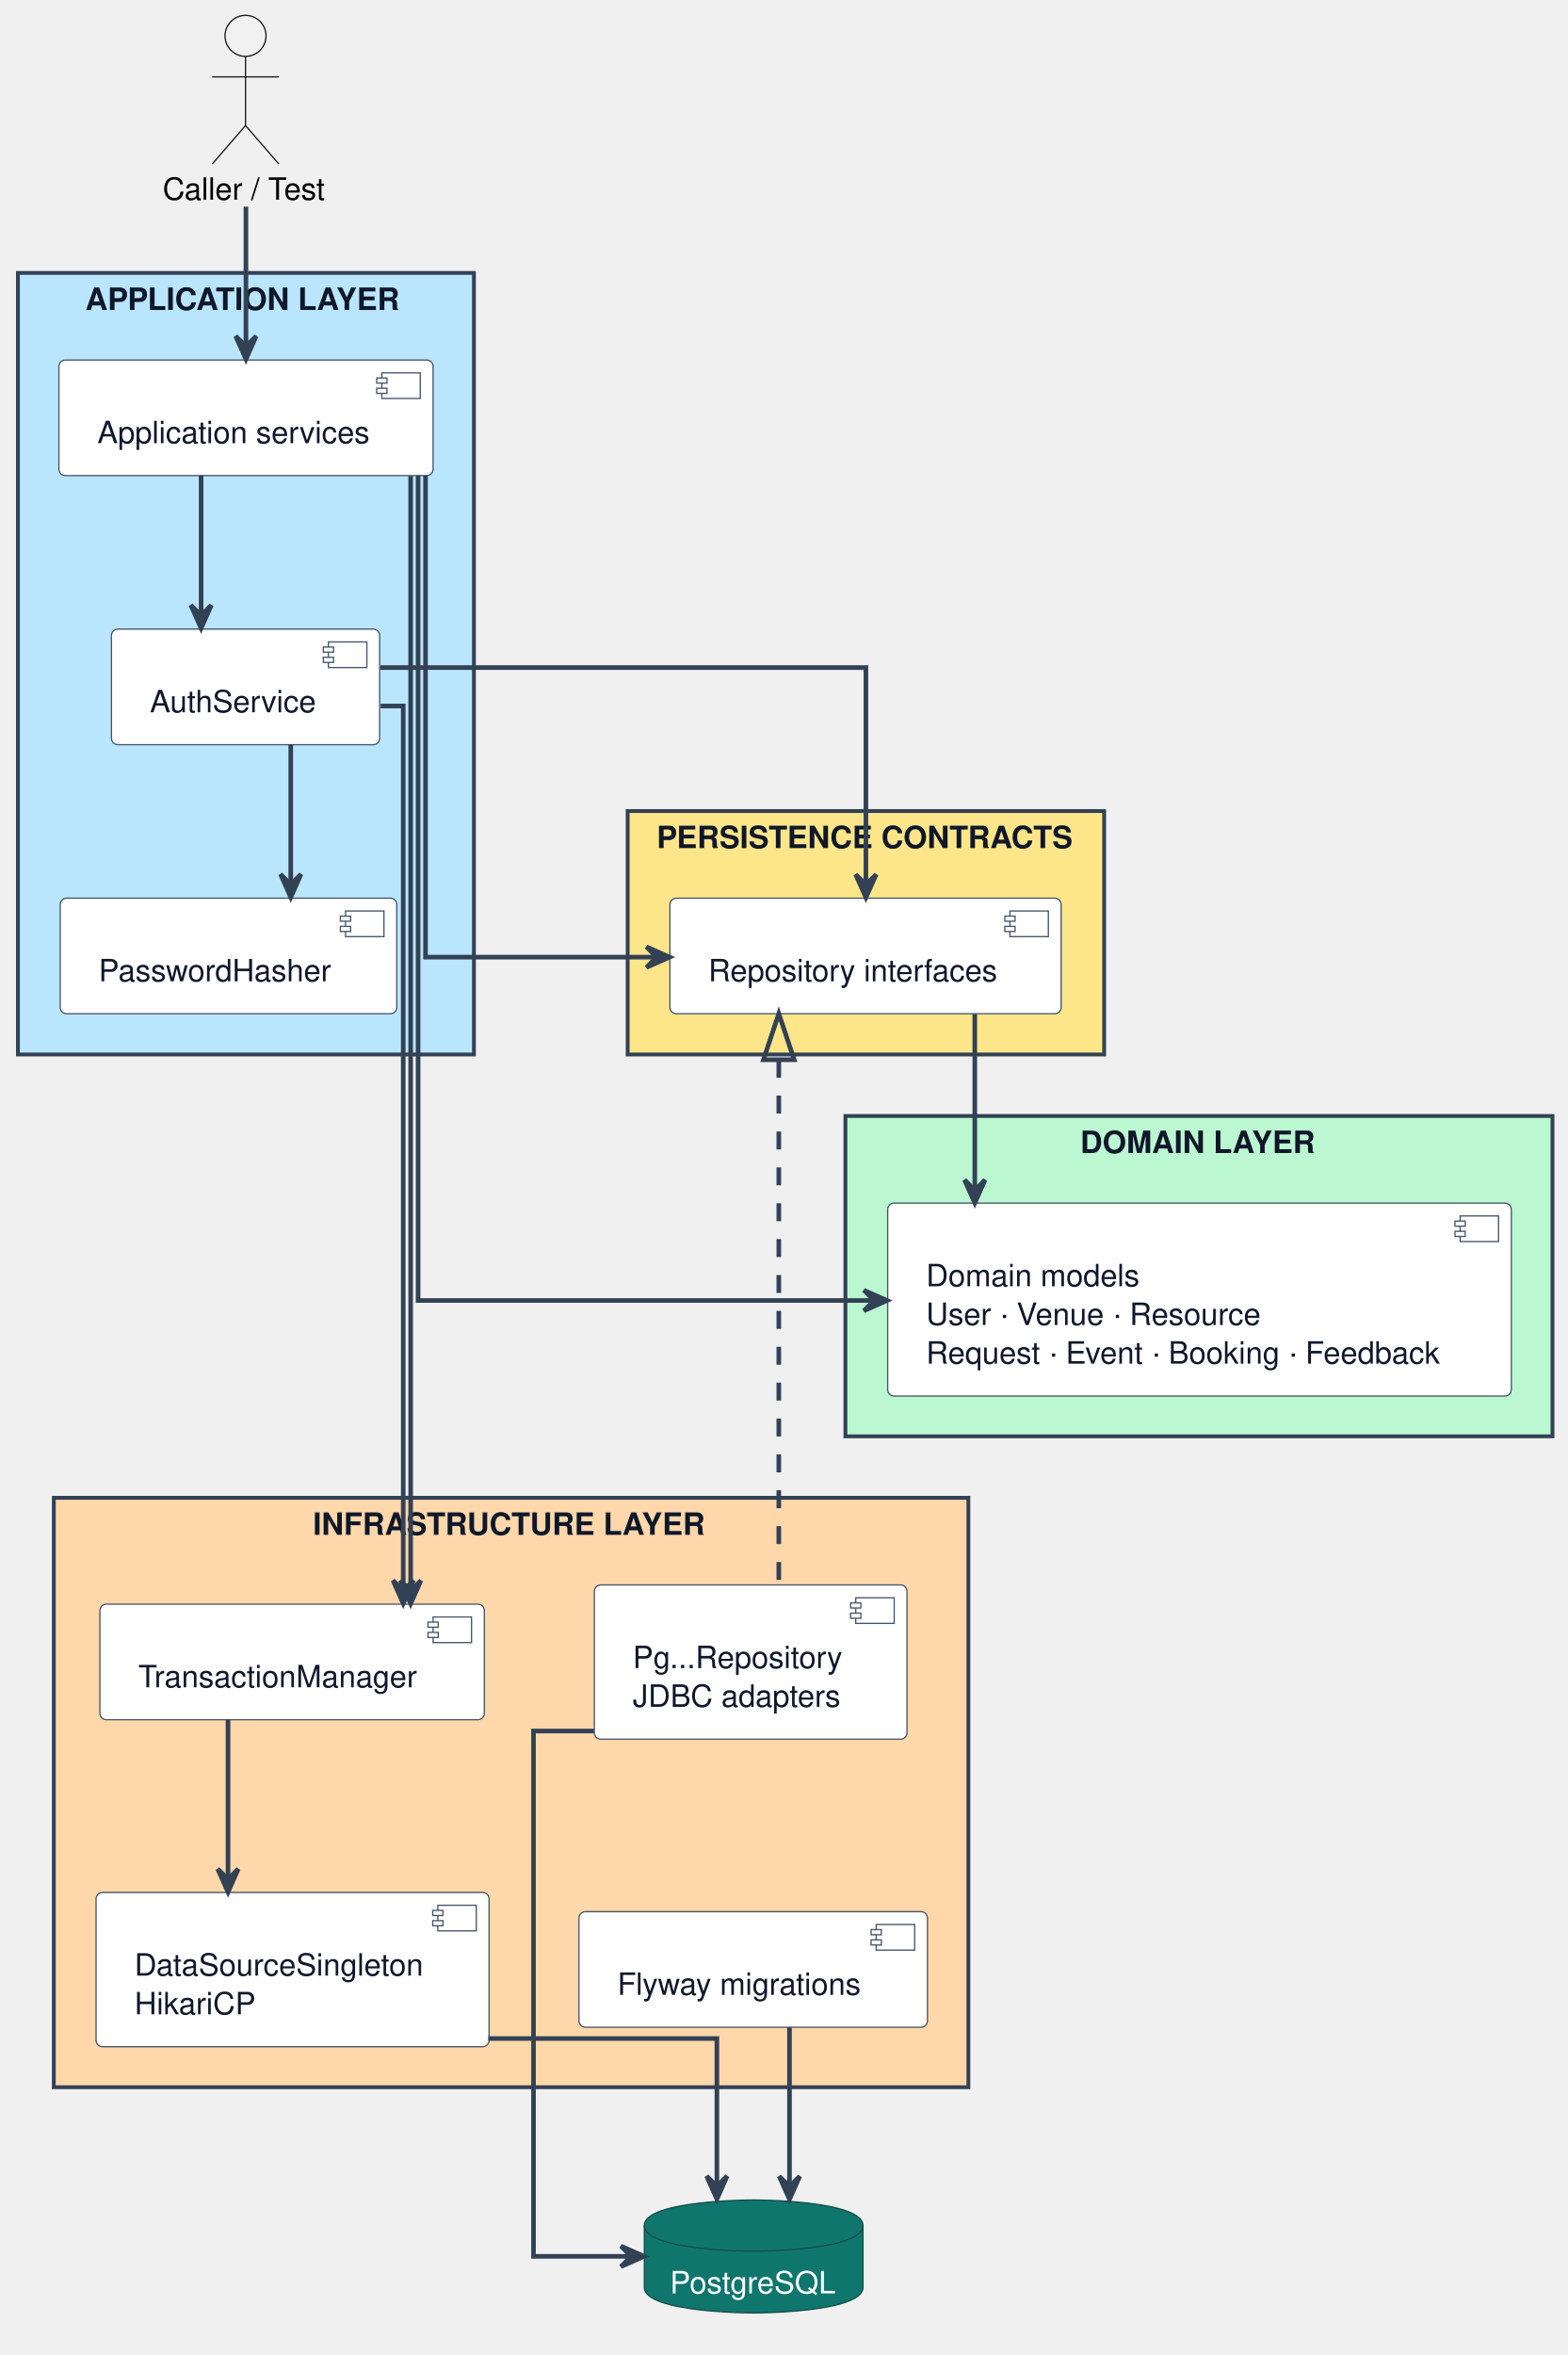
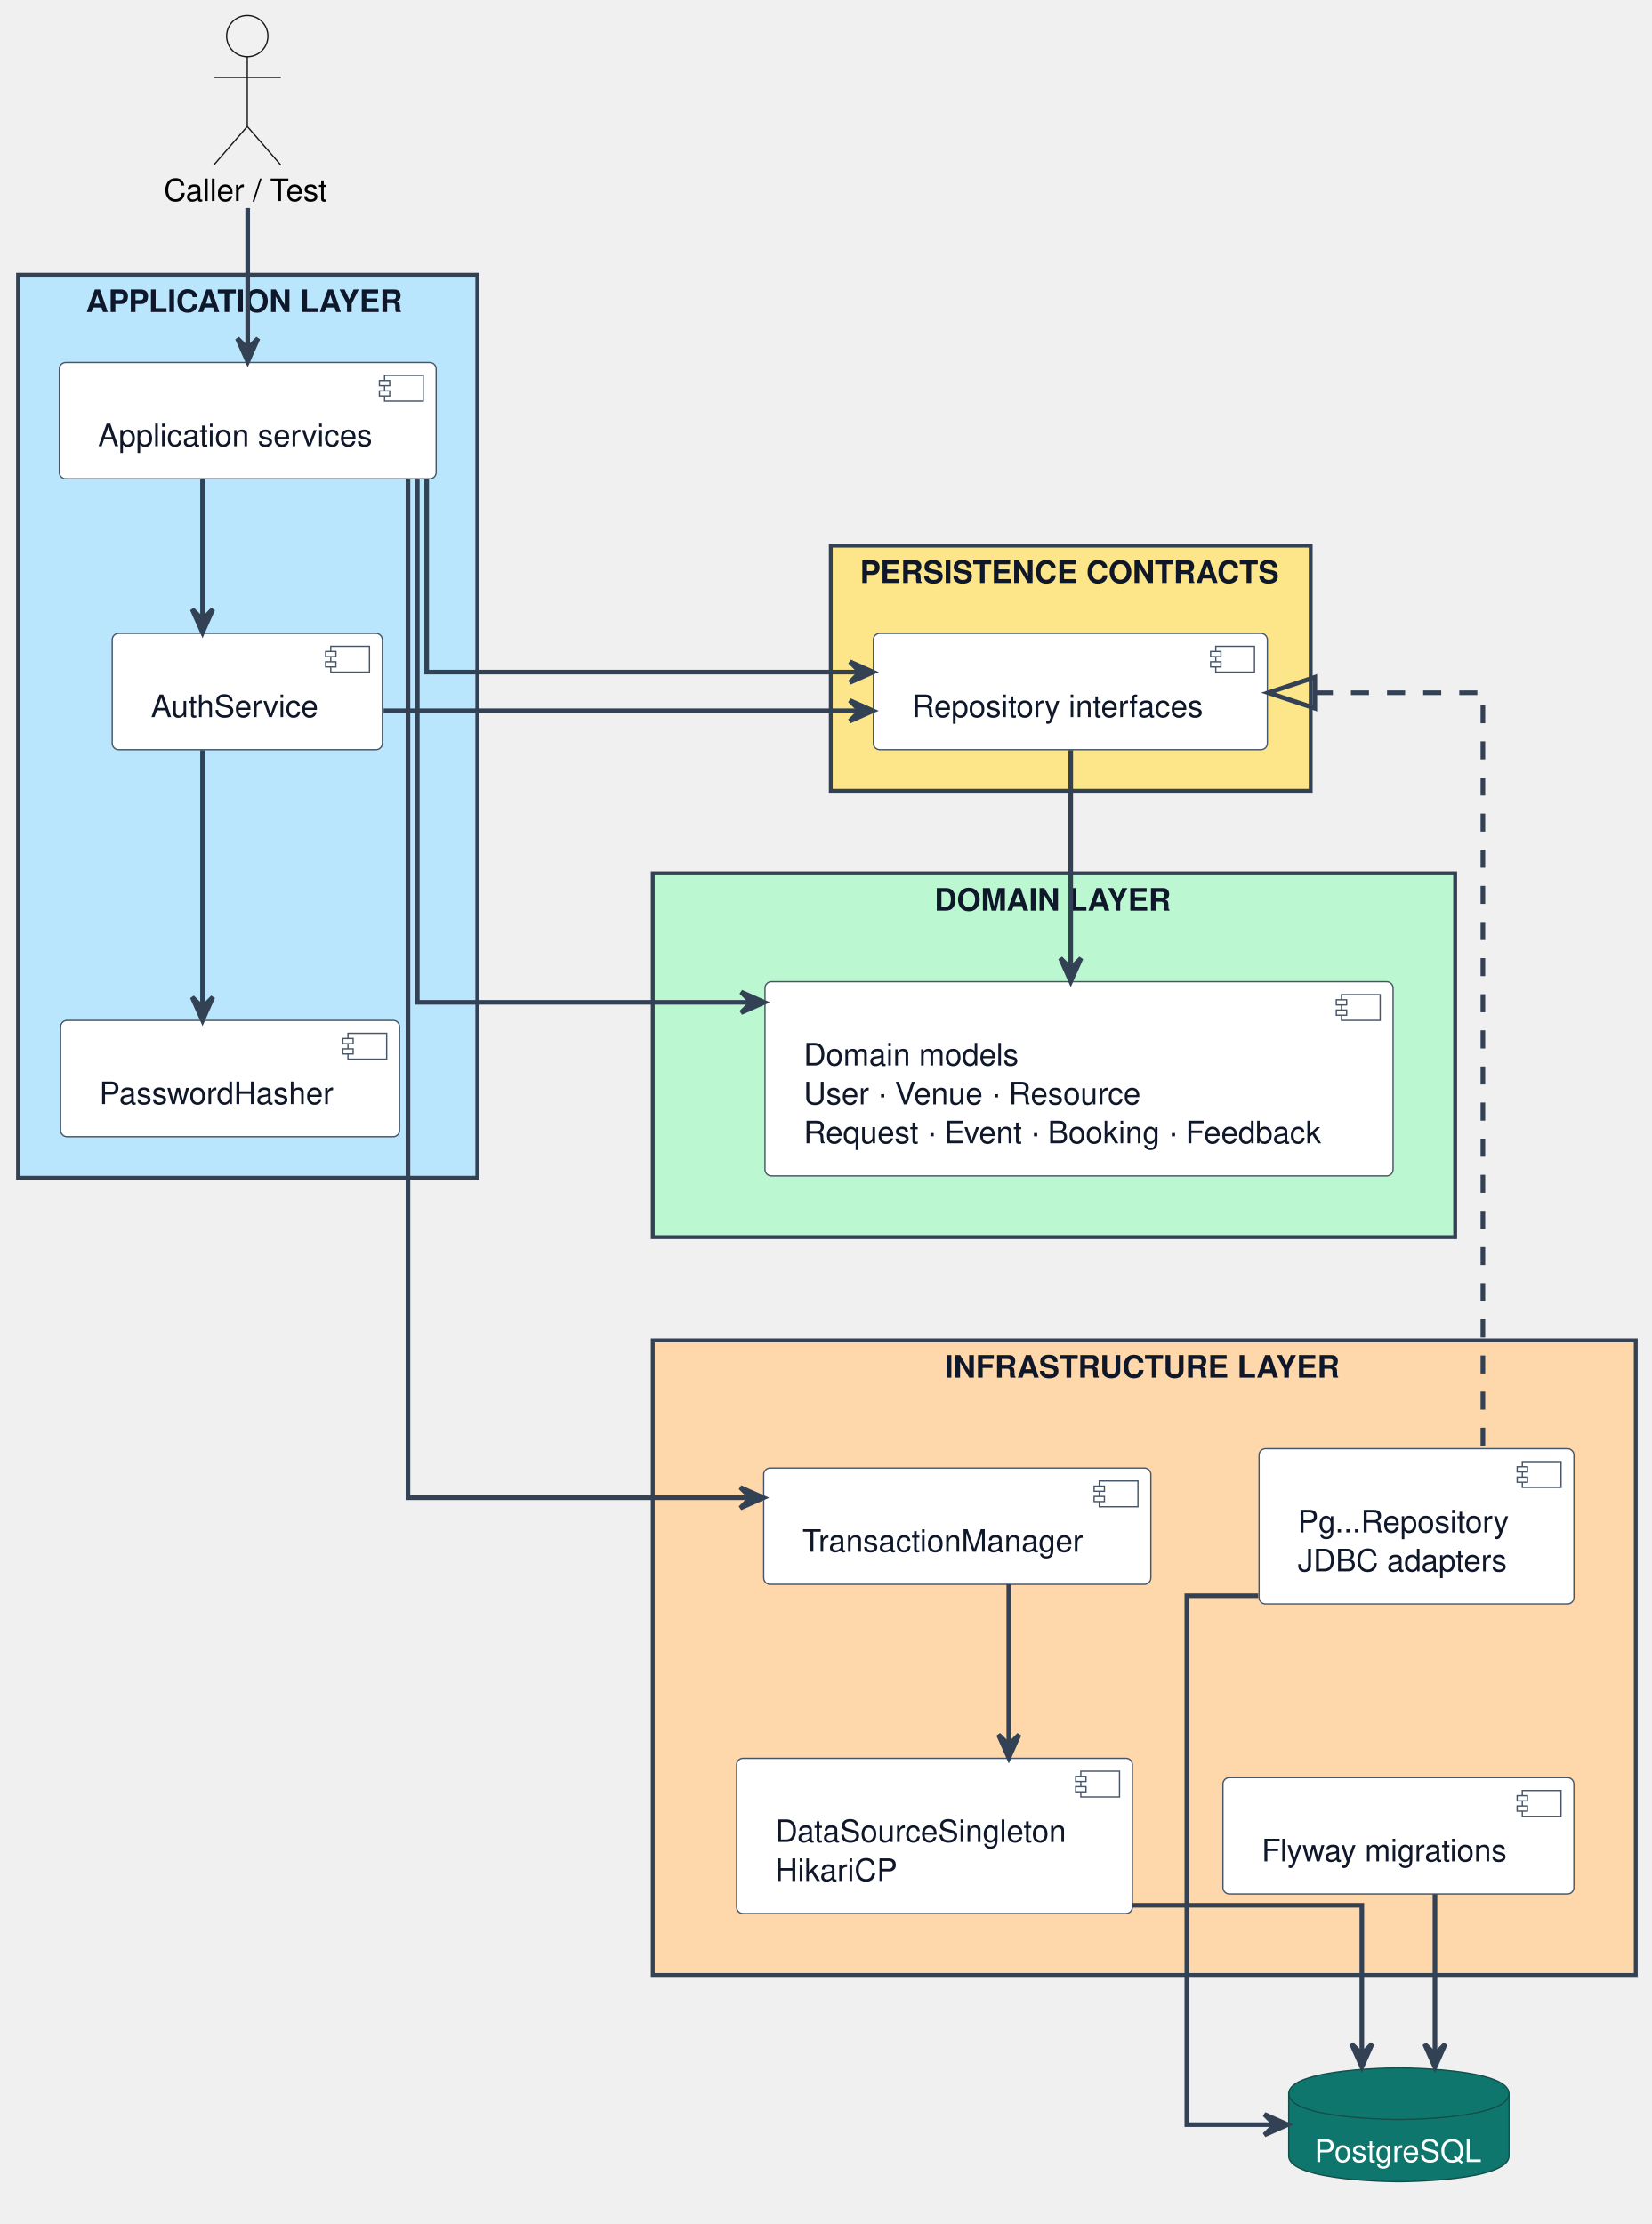
- <svg xmlns="http://www.w3.org/2000/svg" contentStyleType="text/css" data-diagram-type="DESCRIPTION" height="919px" preserveAspectRatio="none" style="width:612px;height:919px;background:#FFFFFF;" version="1.1" viewBox="0 0 612 919" width="612px" zoomAndPan="magnify">
+ <svg xmlns="http://www.w3.org/2000/svg" contentStyleType="text/css" data-diagram-type="DESCRIPTION" height="862px" preserveAspectRatio="none" style="width:640px;height:862px;background:#FFFFFF;" version="1.1" viewBox="0 0 640 862" width="640px" zoomAndPan="magnify">
  <defs />
  <g>
    <g class="cluster" data-qualified-name="Application" data-source-line="35" id="ent0003">
-       <rect fill="#BAE6FD" height="305" style="stroke:#334155;stroke-width:1.5;" width="178" x="7" y="106.5" />
+       <rect fill="#BAE6FD" height="350" style="stroke:#334155;stroke-width:1.5;" width="178" x="7" y="106.5" />
      <text fill="#0F172A" font-family="'Helvetica'" font-size="12" font-weight="bold" lengthAdjust="spacing" textLength="125.338" x="33.331" y="120.957">APPLICATION LAYER</text>
    </g>
    <g class="cluster" data-qualified-name="DomainLayer" data-source-line="44" id="ent0009">
-       <rect fill="#BBF7D0" height="125" style="stroke:#334155;stroke-width:1.5;" width="276" x="330" y="435.5" />
-       <text fill="#0F172A" font-family="'Helvetica'" font-size="12" font-weight="bold" lengthAdjust="spacing" textLength="92.666" x="421.667" y="449.957">DOMAIN LAYER</text>
+       <rect fill="#BBF7D0" height="141" style="stroke:#334155;stroke-width:1.5;" width="311" x="253" y="338.5" />
+       <text fill="#0F172A" font-family="'Helvetica'" font-size="12" font-weight="bold" lengthAdjust="spacing" textLength="92.666" x="362.167" y="352.957">DOMAIN LAYER</text>
    </g>
    <g class="cluster" data-qualified-name="ContractsLayer" data-source-line="48" id="ent0011">
-       <rect fill="#FDE68A" height="95" style="stroke:#334155;stroke-width:1.5;" width="186" x="245" y="316.5" />
-       <text fill="#0F172A" font-family="'Helvetica'" font-size="12" font-weight="bold" lengthAdjust="spacing" textLength="163.348" x="256.326" y="330.957">PERSISTENCE CONTRACTS</text>
+       <rect fill="#FDE68A" height="95" style="stroke:#334155;stroke-width:1.5;" width="186" x="322" y="211.5" />
+       <text fill="#0F172A" font-family="'Helvetica'" font-size="12" font-weight="bold" lengthAdjust="spacing" textLength="163.348" x="333.326" y="225.957">PERSISTENCE CONTRACTS</text>
    </g>
    <g class="cluster" data-qualified-name="Infrastructure" data-source-line="52" id="ent0013">
-       <rect fill="#FED7AA" height="230" style="stroke:#334155;stroke-width:1.5;" width="357" x="21" y="584.5" />
-       <text fill="#0F172A" font-family="'Helvetica'" font-size="12" font-weight="bold" lengthAdjust="spacing" textLength="154.664" x="122.168" y="598.957">INFRASTRUCTURE LAYER</text>
+       <rect fill="#FED7AA" height="246" style="stroke:#334155;stroke-width:1.5;" width="381" x="253" y="519.5" />
+       <text fill="#0F172A" font-family="'Helvetica'" font-size="12" font-weight="bold" lengthAdjust="spacing" textLength="154.664" x="366.168" y="533.957">INFRASTRUCTURE LAYER</text>
    </g>
    <g class="entity" data-qualified-name="Application.Services" data-source-line="36" id="ent0004">
      <rect fill="#FFFFFF" height="45.094" rx="2.5" ry="2.5" style="stroke:#475569;stroke-width:0.5;" width="146.049" x="23" y="140.5" />
      <rect fill="#FFFFFF" height="10" style="stroke:#475569;stroke-width:0.5;" width="15" x="149.049" y="145.5" />
      <rect fill="#FFFFFF" height="2" style="stroke:#475569;stroke-width:0.5;" width="4" x="147.049" y="147.5" />
      <rect fill="#FFFFFF" height="2" style="stroke:#475569;stroke-width:0.5;" width="4" x="147.049" y="151.5" />
      <text fill="#0F172A" font-family="'Helvetica'" font-size="12" lengthAdjust="spacing" textLength="106.049" x="38" y="172.957">Application services</text>
    </g>
    <g class="entity" data-qualified-name="Application.Auth" data-source-line="37" id="ent0005">
      <rect fill="#FFFFFF" height="45.094" rx="2.5" ry="2.5" style="stroke:#475569;stroke-width:0.5;" width="104.699" x="43.5" y="245.5" />
      <rect fill="#FFFFFF" height="10" style="stroke:#475569;stroke-width:0.5;" width="15" x="128.199" y="250.5" />
      <rect fill="#FFFFFF" height="2" style="stroke:#475569;stroke-width:0.5;" width="4" x="126.199" y="252.5" />
      <rect fill="#FFFFFF" height="2" style="stroke:#475569;stroke-width:0.5;" width="4" x="126.199" y="256.5" />
      <text fill="#0F172A" font-family="'Helvetica'" font-size="12" lengthAdjust="spacing" textLength="64.699" x="58.5" y="277.957">AuthService</text>
    </g>
    <g class="entity" data-qualified-name="Application.Hasher" data-source-line="38" id="ent0006">
-       <rect fill="#FFFFFF" height="45.094" rx="2.5" ry="2.5" style="stroke:#475569;stroke-width:0.5;" width="131.371" x="23.5" y="350.5" />
-       <rect fill="#FFFFFF" height="10" style="stroke:#475569;stroke-width:0.5;" width="15" x="134.871" y="355.5" />
-       <rect fill="#FFFFFF" height="2" style="stroke:#475569;stroke-width:0.5;" width="4" x="132.871" y="357.5" />
-       <rect fill="#FFFFFF" height="2" style="stroke:#475569;stroke-width:0.5;" width="4" x="132.871" y="361.5" />
-       <text fill="#0F172A" font-family="'Helvetica'" font-size="12" lengthAdjust="spacing" textLength="91.371" x="38.5" y="382.957">PasswordHasher</text>
+       <rect fill="#FFFFFF" height="45.094" rx="2.5" ry="2.5" style="stroke:#475569;stroke-width:0.5;" width="131.371" x="23.5" y="395.5" />
+       <rect fill="#FFFFFF" height="10" style="stroke:#475569;stroke-width:0.5;" width="15" x="134.871" y="400.5" />
+       <rect fill="#FFFFFF" height="2" style="stroke:#475569;stroke-width:0.5;" width="4" x="132.871" y="402.5" />
+       <rect fill="#FFFFFF" height="2" style="stroke:#475569;stroke-width:0.5;" width="4" x="132.871" y="406.5" />
+       <text fill="#0F172A" font-family="'Helvetica'" font-size="12" lengthAdjust="spacing" textLength="91.371" x="38.5" y="427.957">PasswordHasher</text>
    </g>
    <g class="entity" data-qualified-name="DomainLayer.DomainModels" data-source-line="45" id="ent0010">
-       <rect fill="#FFFFFF" height="75.281" rx="2.5" ry="2.5" style="stroke:#475569;stroke-width:0.5;" width="243.438" x="346.5" y="469.5" />
-       <rect fill="#FFFFFF" height="10" style="stroke:#475569;stroke-width:0.5;" width="15" x="569.938" y="474.5" />
-       <rect fill="#FFFFFF" height="2" style="stroke:#475569;stroke-width:0.5;" width="4" x="567.938" y="476.5" />
-       <rect fill="#FFFFFF" height="2" style="stroke:#475569;stroke-width:0.5;" width="4" x="567.938" y="480.5" />
-       <text fill="#0F172A" font-family="'Helvetica'" font-size="12" lengthAdjust="spacing" textLength="83.367" x="361.5" y="501.957">Domain models</text>
-       <text fill="#0F172A" font-family="'Helvetica'" font-size="12" lengthAdjust="spacing" textLength="132.721" x="361.5" y="517.051">User · Venue · Resource</text>
-       <text fill="#0F172A" font-family="'Helvetica'" font-size="12" lengthAdjust="spacing" textLength="203.438" x="361.5" y="532.144">Request · Event · Booking · Feedback</text>
+       <rect fill="#FFFFFF" height="75.281" rx="2.5" ry="2.5" style="stroke:#475569;stroke-width:0.5;" width="243.438" x="296.5" y="380.5" />
+       <rect fill="#FFFFFF" height="10" style="stroke:#475569;stroke-width:0.5;" width="15" x="519.938" y="385.5" />
+       <rect fill="#FFFFFF" height="2" style="stroke:#475569;stroke-width:0.5;" width="4" x="517.938" y="387.5" />
+       <rect fill="#FFFFFF" height="2" style="stroke:#475569;stroke-width:0.5;" width="4" x="517.938" y="391.5" />
+       <text fill="#0F172A" font-family="'Helvetica'" font-size="12" lengthAdjust="spacing" textLength="83.367" x="311.5" y="412.957">Domain models</text>
+       <text fill="#0F172A" font-family="'Helvetica'" font-size="12" lengthAdjust="spacing" textLength="132.721" x="311.5" y="428.051">User · Venue · Resource</text>
+       <text fill="#0F172A" font-family="'Helvetica'" font-size="12" lengthAdjust="spacing" textLength="203.438" x="311.5" y="443.144">Request · Event · Booking · Feedback</text>
    </g>
    <g class="entity" data-qualified-name="ContractsLayer.Repositories" data-source-line="49" id="ent0012">
-       <rect fill="#FFFFFF" height="45.094" rx="2.5" ry="2.5" style="stroke:#475569;stroke-width:0.5;" width="152.717" x="261.5" y="350.5" />
-       <rect fill="#FFFFFF" height="10" style="stroke:#475569;stroke-width:0.5;" width="15" x="394.217" y="355.5" />
-       <rect fill="#FFFFFF" height="2" style="stroke:#475569;stroke-width:0.5;" width="4" x="392.217" y="357.5" />
-       <rect fill="#FFFFFF" height="2" style="stroke:#475569;stroke-width:0.5;" width="4" x="392.217" y="361.5" />
-       <text fill="#0F172A" font-family="'Helvetica'" font-size="12" lengthAdjust="spacing" textLength="112.717" x="276.5" y="382.957">Repository interfaces</text>
+       <rect fill="#FFFFFF" height="45.094" rx="2.5" ry="2.5" style="stroke:#475569;stroke-width:0.5;" width="152.717" x="338.5" y="245.5" />
+       <rect fill="#FFFFFF" height="10" style="stroke:#475569;stroke-width:0.5;" width="15" x="471.217" y="250.5" />
+       <rect fill="#FFFFFF" height="2" style="stroke:#475569;stroke-width:0.5;" width="4" x="469.217" y="252.5" />
+       <rect fill="#FFFFFF" height="2" style="stroke:#475569;stroke-width:0.5;" width="4" x="469.217" y="256.5" />
+       <text fill="#0F172A" font-family="'Helvetica'" font-size="12" lengthAdjust="spacing" textLength="112.717" x="353.5" y="277.957">Repository interfaces</text>
    </g>
    <g class="entity" data-qualified-name="Infrastructure.Jdbc" data-source-line="53" id="ent0014">
-       <rect fill="#FFFFFF" height="60.188" rx="2.5" ry="2.5" style="stroke:#475569;stroke-width:0.5;" width="122.037" x="232" y="618.5" />
-       <rect fill="#FFFFFF" height="10" style="stroke:#475569;stroke-width:0.5;" width="15" x="334.037" y="623.5" />
-       <rect fill="#FFFFFF" height="2" style="stroke:#475569;stroke-width:0.5;" width="4" x="332.037" y="625.5" />
-       <rect fill="#FFFFFF" height="2" style="stroke:#475569;stroke-width:0.5;" width="4" x="332.037" y="629.5" />
-       <text fill="#0F172A" font-family="'Helvetica'" font-size="12" lengthAdjust="spacing" textLength="82.037" x="247" y="650.957">Pg...Repository</text>
-       <text fill="#0F172A" font-family="'Helvetica'" font-size="12" lengthAdjust="spacing" textLength="81.369" x="247" y="666.051">JDBC adapters</text>
+       <rect fill="#FFFFFF" height="60.188" rx="2.5" ry="2.5" style="stroke:#475569;stroke-width:0.5;" width="122.037" x="488" y="561.5" />
+       <rect fill="#FFFFFF" height="10" style="stroke:#475569;stroke-width:0.5;" width="15" x="590.037" y="566.5" />
+       <rect fill="#FFFFFF" height="2" style="stroke:#475569;stroke-width:0.5;" width="4" x="588.037" y="568.5" />
+       <rect fill="#FFFFFF" height="2" style="stroke:#475569;stroke-width:0.5;" width="4" x="588.037" y="572.5" />
+       <text fill="#0F172A" font-family="'Helvetica'" font-size="12" lengthAdjust="spacing" textLength="82.037" x="503" y="593.957">Pg...Repository</text>
+       <text fill="#0F172A" font-family="'Helvetica'" font-size="12" lengthAdjust="spacing" textLength="81.369" x="503" y="609.051">JDBC adapters</text>
    </g>
    <g class="entity" data-qualified-name="Infrastructure.Transactions" data-source-line="54" id="ent0015">
-       <rect fill="#FFFFFF" height="45.094" rx="2.5" ry="2.5" style="stroke:#475569;stroke-width:0.5;" width="150.057" x="39" y="626" />
-       <rect fill="#FFFFFF" height="10" style="stroke:#475569;stroke-width:0.5;" width="15" x="169.057" y="631" />
-       <rect fill="#FFFFFF" height="2" style="stroke:#475569;stroke-width:0.5;" width="4" x="167.057" y="633" />
-       <rect fill="#FFFFFF" height="2" style="stroke:#475569;stroke-width:0.5;" width="4" x="167.057" y="637" />
-       <text fill="#0F172A" font-family="'Helvetica'" font-size="12" lengthAdjust="spacing" textLength="110.057" x="54" y="658.457">TransactionManager</text>
+       <rect fill="#FFFFFF" height="45.094" rx="2.5" ry="2.5" style="stroke:#475569;stroke-width:0.5;" width="150.057" x="296" y="569" />
+       <rect fill="#FFFFFF" height="10" style="stroke:#475569;stroke-width:0.5;" width="15" x="426.057" y="574" />
+       <rect fill="#FFFFFF" height="2" style="stroke:#475569;stroke-width:0.5;" width="4" x="424.057" y="576" />
+       <rect fill="#FFFFFF" height="2" style="stroke:#475569;stroke-width:0.5;" width="4" x="424.057" y="580" />
+       <text fill="#0F172A" font-family="'Helvetica'" font-size="12" lengthAdjust="spacing" textLength="110.057" x="311" y="601.457">TransactionManager</text>
    </g>
    <g class="entity" data-qualified-name="Infrastructure.Pool" data-source-line="55" id="ent0016">
-       <rect fill="#FFFFFF" height="60.188" rx="2.5" ry="2.5" style="stroke:#475569;stroke-width:0.5;" width="153.408" x="37.5" y="738.5" />
-       <rect fill="#FFFFFF" height="10" style="stroke:#475569;stroke-width:0.5;" width="15" x="170.908" y="743.5" />
-       <rect fill="#FFFFFF" height="2" style="stroke:#475569;stroke-width:0.5;" width="4" x="168.908" y="745.5" />
-       <rect fill="#FFFFFF" height="2" style="stroke:#475569;stroke-width:0.5;" width="4" x="168.908" y="749.5" />
-       <text fill="#0F172A" font-family="'Helvetica'" font-size="12" lengthAdjust="spacing" textLength="113.408" x="52.5" y="770.957">DataSourceSingleton</text>
-       <text fill="#0F172A" font-family="'Helvetica'" font-size="12" lengthAdjust="spacing" textLength="47.338" x="52.5" y="786.051">HikariCP</text>
+       <rect fill="#FFFFFF" height="60.188" rx="2.5" ry="2.5" style="stroke:#475569;stroke-width:0.5;" width="153.408" x="285.5" y="681.5" />
+       <rect fill="#FFFFFF" height="10" style="stroke:#475569;stroke-width:0.5;" width="15" x="418.908" y="686.5" />
+       <rect fill="#FFFFFF" height="2" style="stroke:#475569;stroke-width:0.5;" width="4" x="416.908" y="688.5" />
+       <rect fill="#FFFFFF" height="2" style="stroke:#475569;stroke-width:0.5;" width="4" x="416.908" y="692.5" />
+       <text fill="#0F172A" font-family="'Helvetica'" font-size="12" lengthAdjust="spacing" textLength="113.408" x="300.5" y="713.957">DataSourceSingleton</text>
+       <text fill="#0F172A" font-family="'Helvetica'" font-size="12" lengthAdjust="spacing" textLength="47.338" x="300.5" y="729.051">HikariCP</text>
    </g>
    <g class="entity" data-qualified-name="Infrastructure.Flyway" data-source-line="56" id="ent0017">
-       <rect fill="#FFFFFF" height="45.094" rx="2.5" ry="2.5" style="stroke:#475569;stroke-width:0.5;" width="136.023" x="226" y="746" />
-       <rect fill="#FFFFFF" height="10" style="stroke:#475569;stroke-width:0.5;" width="15" x="342.023" y="751" />
-       <rect fill="#FFFFFF" height="2" style="stroke:#475569;stroke-width:0.5;" width="4" x="340.023" y="753" />
-       <rect fill="#FFFFFF" height="2" style="stroke:#475569;stroke-width:0.5;" width="4" x="340.023" y="757" />
-       <text fill="#0F172A" font-family="'Helvetica'" font-size="12" lengthAdjust="spacing" textLength="96.023" x="241" y="778.457">Flyway migrations</text>
+       <rect fill="#FFFFFF" height="45.094" rx="2.5" ry="2.5" style="stroke:#475569;stroke-width:0.5;" width="136.023" x="474" y="689" />
+       <rect fill="#FFFFFF" height="10" style="stroke:#475569;stroke-width:0.5;" width="15" x="590.023" y="694" />
+       <rect fill="#FFFFFF" height="2" style="stroke:#475569;stroke-width:0.5;" width="4" x="588.023" y="696" />
+       <rect fill="#FFFFFF" height="2" style="stroke:#475569;stroke-width:0.5;" width="4" x="588.023" y="700" />
+       <text fill="#0F172A" font-family="'Helvetica'" font-size="12" lengthAdjust="spacing" textLength="96.023" x="489" y="721.457">Flyway migrations</text>
    </g>
    <g class="entity" data-qualified-name="Caller" data-source-line="33" id="ent0002">
      <ellipse cx="95.841" cy="14" fill="#F1F1F1" rx="8" ry="8" style="stroke:#181818;stroke-width:0.5;" />
      <path d="M95.841,22 L95.841,49 M82.841,30 L108.841,30 M95.841,49 L82.841,64 M95.841,49 L108.841,64" fill="none" style="stroke:#181818;stroke-width:0.5;" />
      <text fill="#000000" font-family="'Helvetica'" font-size="12" lengthAdjust="spacing" textLength="64.682" x="63.5" y="77.957">Caller / Test</text>
    </g>
-     <g class="entity" data-qualified-name="PostgreSQL" data-source-line="63" id="ent0021">
-       <path d="M251.5,868.5 C251.5,858.5 294.184,858.5 294.184,858.5 C294.184,858.5 336.867,858.5 336.867,868.5 L336.867,892.594 C336.867,902.594 294.184,902.594 294.184,902.594 C294.184,902.594 251.5,902.594 251.5,892.594 L251.5,868.5" fill="#0F766E" style="stroke:#134E4A;stroke-width:0.5;" />
-       <path d="M251.5,868.5 C251.5,878.5 294.184,878.5 294.184,878.5 C294.184,878.5 336.867,878.5 336.867,868.5" fill="none" style="stroke:#134E4A;stroke-width:0.5;" />
-       <text fill="#FFFFFF" font-family="'Helvetica'" font-size="12" lengthAdjust="spacing" textLength="65.367" x="261.5" y="894.957">PostgreSQL</text>
+     <g class="entity" data-qualified-name="PostgreSQL" data-source-line="65" id="ent0022">
+       <path d="M499.5,811.5 C499.5,801.5 542.184,801.5 542.184,801.5 C542.184,801.5 584.867,801.5 584.867,811.5 L584.867,835.594 C584.867,845.594 542.184,845.594 542.184,845.594 C542.184,845.594 499.5,845.594 499.5,835.594 L499.5,811.5" fill="#0F766E" style="stroke:#134E4A;stroke-width:0.5;" />
+       <path d="M499.5,811.5 C499.5,821.5 542.184,821.5 542.184,821.5 C542.184,821.5 584.867,821.5 584.867,811.5" fill="none" style="stroke:#134E4A;stroke-width:0.5;" />
+       <text fill="#FFFFFF" font-family="'Helvetica'" font-size="12" lengthAdjust="spacing" textLength="65.367" x="509.5" y="837.957">PostgreSQL</text>
    </g>
-     <g class="link" data-entity-1="ent0004" data-entity-2="ent0005" data-link-type="dependency" data-source-line="67" id="lnk23">
+     <g class="link" data-entity-1="ent0004" data-entity-2="ent0005" data-link-type="dependency" data-source-line="69" id="lnk24">
      <path d="M78.5,185.53 C78.5,203.12 78.5,221.47 78.5,239.15" fill="none" id="Services-to-Auth" style="stroke:#334155;stroke-width:1.8;" />
      <polygon fill="#334155" points="78.5,245.15,82.5,236.15,78.5,240.15,74.5,236.15,78.5,245.15" style="stroke:#334155;stroke-width:1.8;" />
    </g>
-     <g class="link" data-entity-1="ent0005" data-entity-2="ent0006" data-link-type="dependency" data-source-line="71" id="lnk27">
-       <path d="M113.5,290.53 C113.5,308.12 113.5,326.47 113.5,344.15" fill="none" id="Auth-to-Hasher" style="stroke:#334155;stroke-width:1.8;" />
-       <polygon fill="#334155" points="113.5,350.15,117.5,341.15,113.5,345.15,109.5,341.15,113.5,350.15" style="stroke:#334155;stroke-width:1.8;" />
+     <g class="link" data-entity-1="ent0005" data-entity-2="ent0006" data-link-type="dependency" data-source-line="73" id="lnk28">
+       <path d="M78.5,290.78 C78.5,319.14 78.5,361.27 78.5,389.5" fill="none" id="Auth-to-Hasher" style="stroke:#334155;stroke-width:1.8;" />
+       <polygon fill="#334155" points="78.5,395.5,82.5,386.5,78.5,390.5,74.5,386.5,78.5,395.5" style="stroke:#334155;stroke-width:1.8;" />
    </g>
-     <g class="link" data-entity-1="ent0015" data-entity-2="ent0016" data-link-type="dependency" data-source-line="78" id="lnk33">
-       <path d="M89,671.07 C89,690.08 89,711.44 89,732.33" fill="none" id="Transactions-to-Pool" style="stroke:#334155;stroke-width:1.8;" />
-       <polygon fill="#334155" points="89,738.33,93,729.33,89,733.33,85,729.33,89,738.33" style="stroke:#334155;stroke-width:1.8;" />
+     <g class="link" data-entity-1="ent0015" data-entity-2="ent0016" data-link-type="dependency" data-source-line="79" id="lnk33">
+       <path d="M391,614.07 C391,633.08 391,654.44 391,675.33" fill="none" id="Transactions-to-Pool" style="stroke:#334155;stroke-width:1.8;" />
+       <polygon fill="#334155" points="391,681.33,395,672.33,391,676.33,387,672.33,391,681.33" style="stroke:#334155;stroke-width:1.8;" />
    </g>
-     <g class="link" data-entity-1="ent0002" data-entity-2="ent0004" data-link-type="dependency" data-source-line="65" id="lnk22">
+     <g class="link" data-entity-1="ent0002" data-entity-2="ent0004" data-link-type="dependency" data-source-line="67" id="lnk23">
      <path d="M96,80.64 C96,100.16 96,117.37 96,134.16" fill="none" id="Caller-to-Services" style="stroke:#334155;stroke-width:1.8;" />
      <polygon fill="#334155" points="96,140.16,100,131.16,96,135.16,92,131.16,96,140.16" style="stroke:#334155;stroke-width:1.8;" />
    </g>
-     <g class="link" data-entity-1="ent0004" data-entity-2="ent0010" data-link-type="dependency" data-source-line="68" id="lnk24">
-       <path d="M163.2,185.6 C163.2,262.25 163.2,507.5 163.2,507.5 C163.2,507.5 255.32,507.5 340.22,507.5" fill="none" id="Services-to-DomainModels" style="stroke:#334155;stroke-width:1.8;" />
-       <polygon fill="#334155" points="346.22,507.5,337.22,503.5,341.22,507.5,337.22,511.5,346.22,507.5" style="stroke:#334155;stroke-width:1.8;" />
+     <g class="link" data-entity-1="ent0004" data-entity-2="ent0010" data-link-type="dependency" data-source-line="70" id="lnk25">
+       <path d="M161.75,185.86 C161.75,243.19 161.75,388.5 161.75,388.5 C161.75,388.5 224.14,388.5 290.25,388.5" fill="none" id="Services-to-DomainModels" style="stroke:#334155;stroke-width:1.8;" />
+       <polygon fill="#334155" points="296.25,388.5,287.25,384.5,291.25,388.5,287.25,392.5,296.25,388.5" style="stroke:#334155;stroke-width:1.8;" />
    </g>
-     <g class="link" data-entity-1="ent0004" data-entity-2="ent0012" data-link-type="dependency" data-source-line="69" id="lnk25">
-       <path d="M166.1,185.53 C166.1,239.83 166.1,373.5 166.1,373.5 C166.1,373.5 209.51,373.5 255.35,373.5" fill="none" id="Services-to-Repositories" style="stroke:#334155;stroke-width:1.8;" />
-       <polygon fill="#334155" points="261.35,373.5,252.35,369.5,256.35,373.5,252.35,377.5,261.35,373.5" style="stroke:#334155;stroke-width:1.8;" />
+     <g class="link" data-entity-1="ent0004" data-entity-2="ent0012" data-link-type="dependency" data-source-line="71" id="lnk26">
+       <path d="M165.38,185.61 C165.38,214.42 165.38,260.5 165.38,260.5 C165.38,260.5 259.03,260.5 332.41,260.5" fill="none" id="Services-to-Repositories" style="stroke:#334155;stroke-width:1.8;" />
+       <polygon fill="#334155" points="338.41,260.5,329.41,256.5,333.41,260.5,329.41,264.5,338.41,260.5" style="stroke:#334155;stroke-width:1.8;" />
    </g>
-     <g class="link" data-entity-1="ent0004" data-entity-2="ent0015" data-link-type="dependency" data-source-line="70" id="lnk26">
-       <path d="M160.3,185.77 C160.3,267.32 160.3,538.31 160.3,619.78" fill="none" id="Services-to-Transactions" style="stroke:#334155;stroke-width:1.8;" />
-       <polygon fill="#334155" points="160.3,625.78,164.3,616.78,160.3,620.78,156.3,616.78,160.3,625.78" style="stroke:#334155;stroke-width:1.8;" />
+     <g class="link" data-entity-1="ent0004" data-entity-2="ent0015" data-link-type="dependency" data-source-line="72" id="lnk27">
+       <path d="M158.12,185.74 C158.12,272.87 158.12,580.5 158.12,580.5 C158.12,580.5 228.66,580.5 289.95,580.5" fill="none" id="Services-to-Transactions" style="stroke:#334155;stroke-width:1.8;" />
+       <polygon fill="#334155" points="295.95,580.5,286.95,576.5,290.95,580.5,286.95,584.5,295.95,580.5" style="stroke:#334155;stroke-width:1.8;" />
    </g>
-     <g class="link" data-entity-1="ent0005" data-entity-2="ent0012" data-link-type="dependency" data-source-line="72" id="lnk28">
-       <path d="M148.51,260.5 C219.68,260.5 338,260.5 338,260.5 C338,260.5 338,311.36 338,344.23" fill="none" id="Auth-to-Repositories" style="stroke:#334155;stroke-width:1.8;" />
-       <polygon fill="#334155" points="338,350.23,342,341.23,338,345.23,334,341.23,338,350.23" style="stroke:#334155;stroke-width:1.8;" />
+     <g class="link" data-entity-1="ent0005" data-entity-2="ent0012" data-link-type="dependency" data-source-line="74" id="lnk29">
+       <path d="M148.68,275.5 C200.35,275.5 273.71,275.5 332.36,275.5" fill="none" id="Auth-to-Repositories" style="stroke:#334155;stroke-width:1.8;" />
+       <polygon fill="#334155" points="338.36,275.5,329.36,271.5,333.36,275.5,329.36,279.5,338.36,275.5" style="stroke:#334155;stroke-width:1.8;" />
    </g>
-     <g class="link" data-entity-1="ent0005" data-entity-2="ent0015" data-link-type="dependency" data-source-line="73" id="lnk29">
-       <path d="M148.6,275.5 C153.91,275.5 157.4,275.5 157.4,275.5 C157.4,275.5 157.4,538.74 157.4,619.73" fill="none" id="Auth-to-Transactions" style="stroke:#334155;stroke-width:1.8;" />
-       <polygon fill="#334155" points="157.4,625.73,161.4,616.73,157.4,620.73,153.4,616.73,157.4,625.73" style="stroke:#334155;stroke-width:1.8;" />
+     <g class="link" data-entity-1="ent0012" data-entity-2="ent0010" data-link-type="dependency" data-source-line="76" id="lnk30">
+       <path d="M415,290.78 C415,314.55 415,346.21 415,374.39" fill="none" id="Repositories-to-DomainModels" style="stroke:#334155;stroke-width:1.8;" />
+       <polygon fill="#334155" points="415,380.39,419,371.39,415,375.39,411,371.39,415,380.39" style="stroke:#334155;stroke-width:1.8;" />
    </g>
-     <g class="link" data-entity-1="ent0012" data-entity-2="ent0010" data-link-type="dependency" data-source-line="75" id="lnk30">
-       <path d="M380.5,395.73 C380.5,415.89 380.5,439.73 380.5,463.44" fill="none" id="Repositories-to-DomainModels" style="stroke:#334155;stroke-width:1.8;" />
-       <polygon fill="#334155" points="380.5,469.44,384.5,460.44,380.5,464.44,376.5,460.44,380.5,469.44" style="stroke:#334155;stroke-width:1.8;" />
+     <g class="link" data-entity-1="ent0012" data-entity-2="ent0014" data-link-type="extension" data-source-line="77" id="lnk32">
+       <path d="M509.6,268.5 C550.6,268.5 574.75,268.5 574.75,268.5 C574.75,268.5 574.75,481.22 574.75,561.4" fill="none" id="Repositories-backto-Jdbc" style="stroke:#334155;stroke-width:1.8;stroke-dasharray:7,7;" />
+       <polygon fill="none" points="491.6,268.5,509.6,274.5,509.6,262.5,491.6,268.5" style="stroke:#334155;stroke-width:1.8;" />
    </g>
-     <g class="link" data-entity-1="ent0012" data-entity-2="ent0014" data-link-type="extension" data-source-line="76" id="lnk32">
-       <path d="M304,413.55 C304,462.89 304,562.51 304,618.23" fill="none" id="Repositories-backto-Jdbc" style="stroke:#334155;stroke-width:1.8;stroke-dasharray:7,7;" />
-       <polygon fill="none" points="304,395.55,298,413.55,310,413.55,304,395.55" style="stroke:#334155;stroke-width:1.8;" />
+     <g class="link" data-entity-1="ent0014" data-entity-2="ent0022" data-link-type="dependency" data-source-line="80" id="lnk34">
+       <path d="M487.67,618.5 C472.26,618.5 460,618.5 460,618.5 C460,618.5 460,823.5 460,823.5 C460,823.5 473.24,823.5 493.08,823.5" fill="none" id="Jdbc-to-PostgreSQL" style="stroke:#334155;stroke-width:1.8;" />
+       <polygon fill="#334155" points="499.08,823.5,490.08,819.5,494.08,823.5,490.08,827.5,499.08,823.5" style="stroke:#334155;stroke-width:1.8;" />
    </g>
-     <g class="link" data-entity-1="ent0014" data-entity-2="ent0021" data-link-type="dependency" data-source-line="79" id="lnk34">
-       <path d="M231.86,675.5 C218.49,675.5 208.25,675.5 208.25,675.5 C208.25,675.5 208.25,880.5 208.25,880.5 C208.25,880.5 223.86,880.5 245.38,880.5" fill="none" id="Jdbc-to-PostgreSQL" style="stroke:#334155;stroke-width:1.8;" />
-       <polygon fill="#334155" points="251.38,880.5,242.38,876.5,246.38,880.5,242.38,884.5,251.38,880.5" style="stroke:#334155;stroke-width:1.8;" />
+     <g class="link" data-entity-1="ent0016" data-entity-2="ent0022" data-link-type="dependency" data-source-line="81" id="lnk35">
+       <path d="M438.61,738.5 C482.06,738.5 527.83,738.5 527.83,738.5 C527.83,738.5 527.83,769.98 527.83,795.17" fill="none" id="Pool-to-PostgreSQL" style="stroke:#334155;stroke-width:1.8;" />
+       <polygon fill="#334155" points="527.83,801.17,531.83,792.17,527.83,796.17,523.83,792.17,527.83,801.17" style="stroke:#334155;stroke-width:1.8;" />
    </g>
-     <g class="link" data-entity-1="ent0016" data-entity-2="ent0021" data-link-type="dependency" data-source-line="80" id="lnk35">
-       <path d="M190.61,795.5 C234.06,795.5 279.83,795.5 279.83,795.5 C279.83,795.5 279.83,826.98 279.83,852.17" fill="none" id="Pool-to-PostgreSQL" style="stroke:#334155;stroke-width:1.8;" />
-       <polygon fill="#334155" points="279.83,858.17,283.83,849.17,279.83,853.17,275.83,849.17,279.83,858.17" style="stroke:#334155;stroke-width:1.8;" />
-     </g>
-     <g class="link" data-entity-1="ent0017" data-entity-2="ent0021" data-link-type="dependency" data-source-line="81" id="lnk36">
-       <path d="M308.17,791.16 C308.17,810.72 308.17,832.81 308.17,852.25" fill="none" id="Flyway-to-PostgreSQL" style="stroke:#334155;stroke-width:1.8;" />
-       <polygon fill="#334155" points="308.17,858.25,312.17,849.25,308.17,853.25,304.17,849.25,308.17,858.25" style="stroke:#334155;stroke-width:1.8;" />
+     <g class="link" data-entity-1="ent0017" data-entity-2="ent0022" data-link-type="dependency" data-source-line="82" id="lnk36">
+       <path d="M556.17,734.16 C556.17,753.72 556.17,775.81 556.17,795.25" fill="none" id="Flyway-to-PostgreSQL" style="stroke:#334155;stroke-width:1.8;" />
+       <polygon fill="#334155" points="556.17,801.25,560.17,792.25,556.17,796.25,552.17,792.25,556.17,801.25" style="stroke:#334155;stroke-width:1.8;" />
    </g>
  </g>
</svg>
